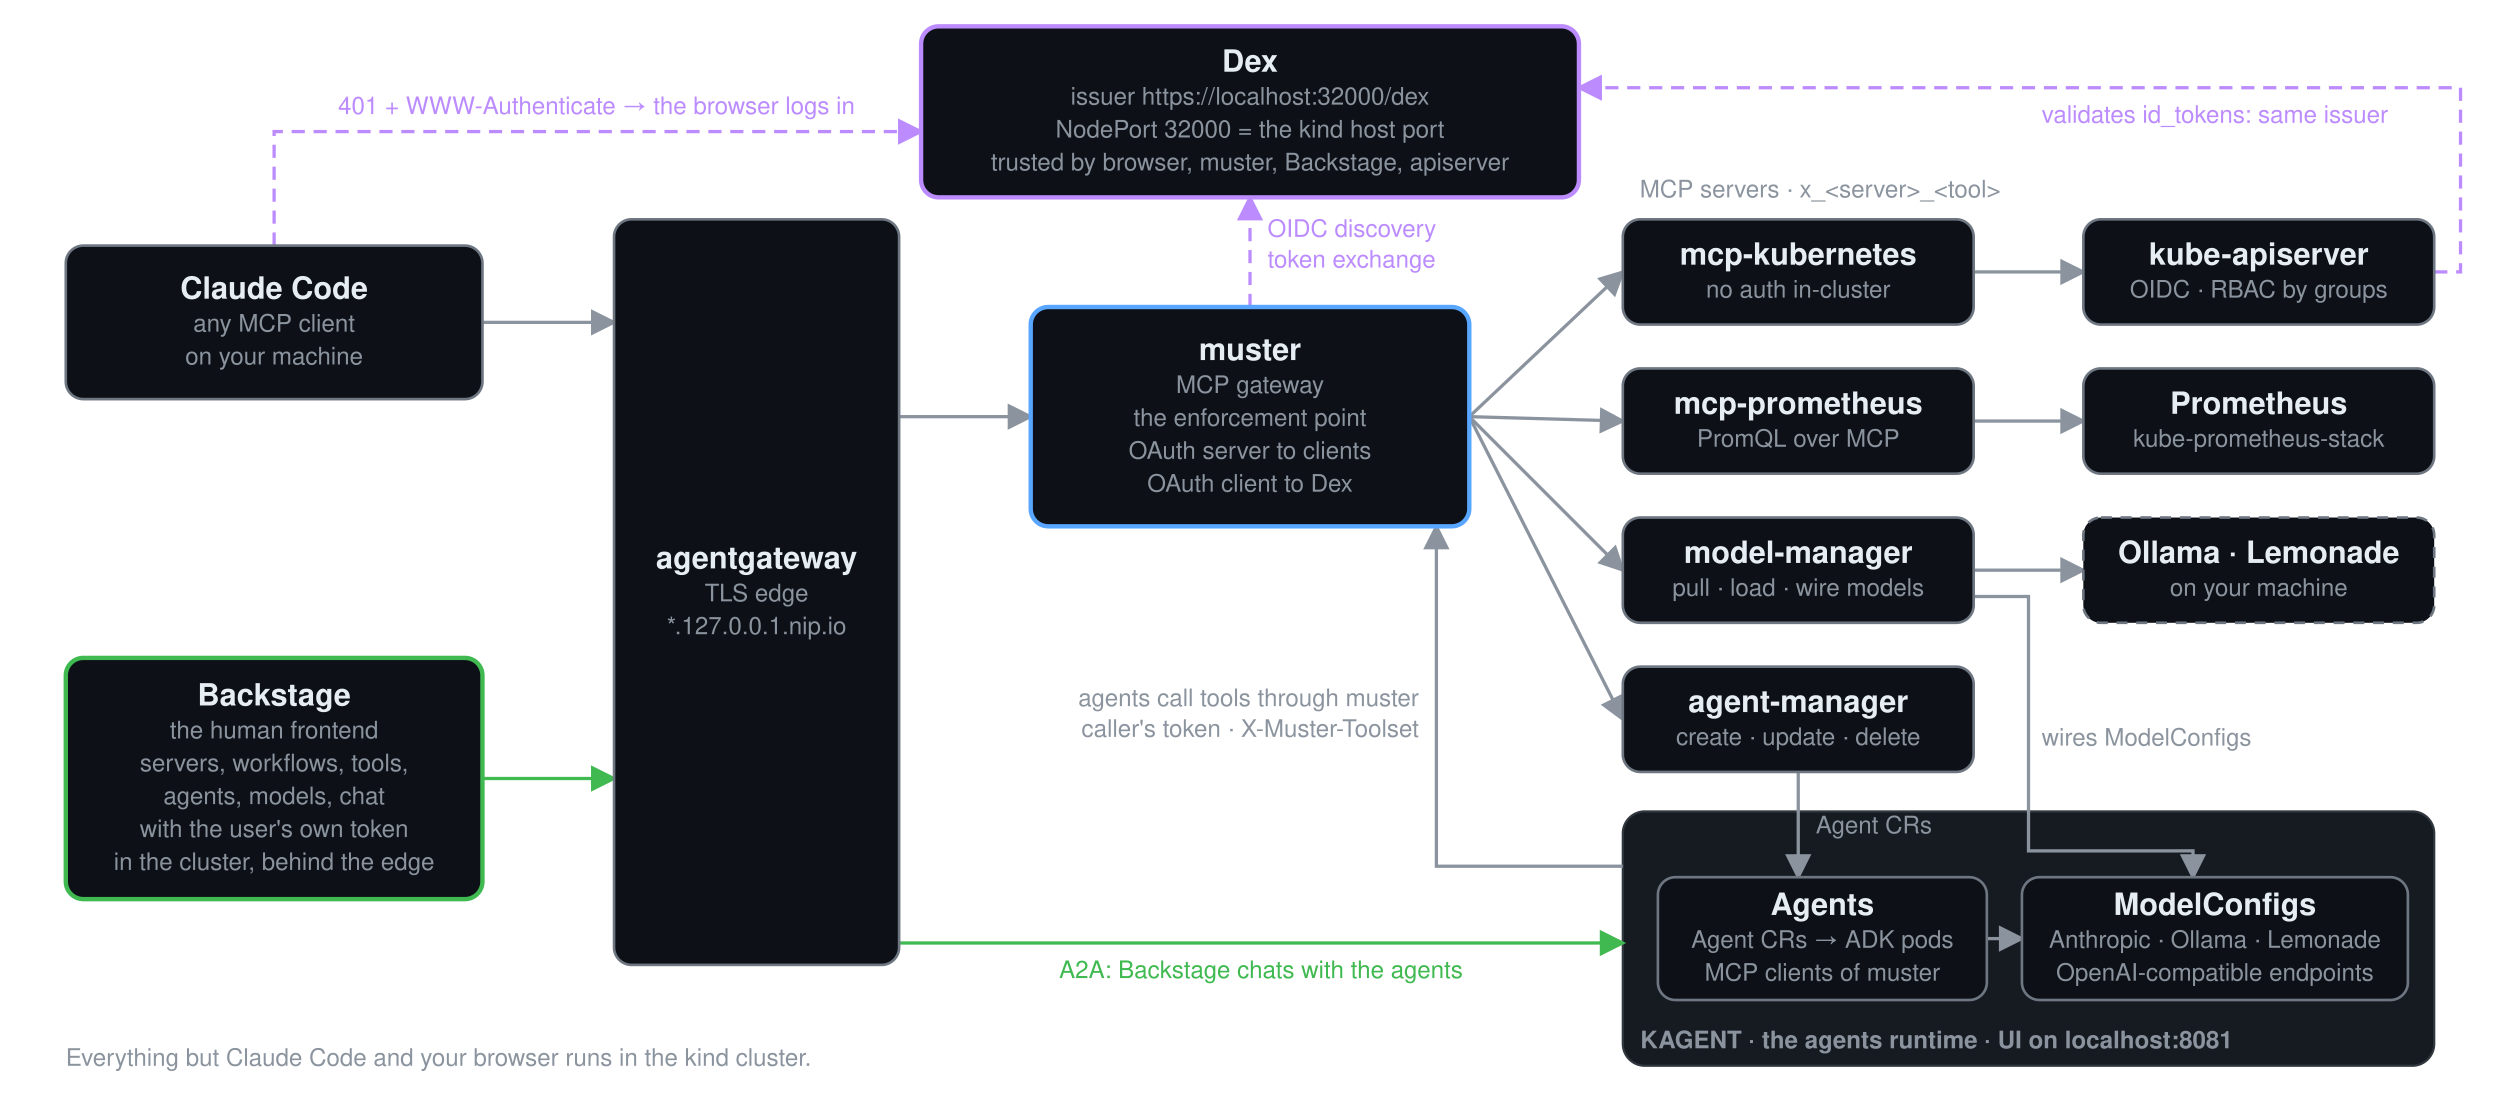
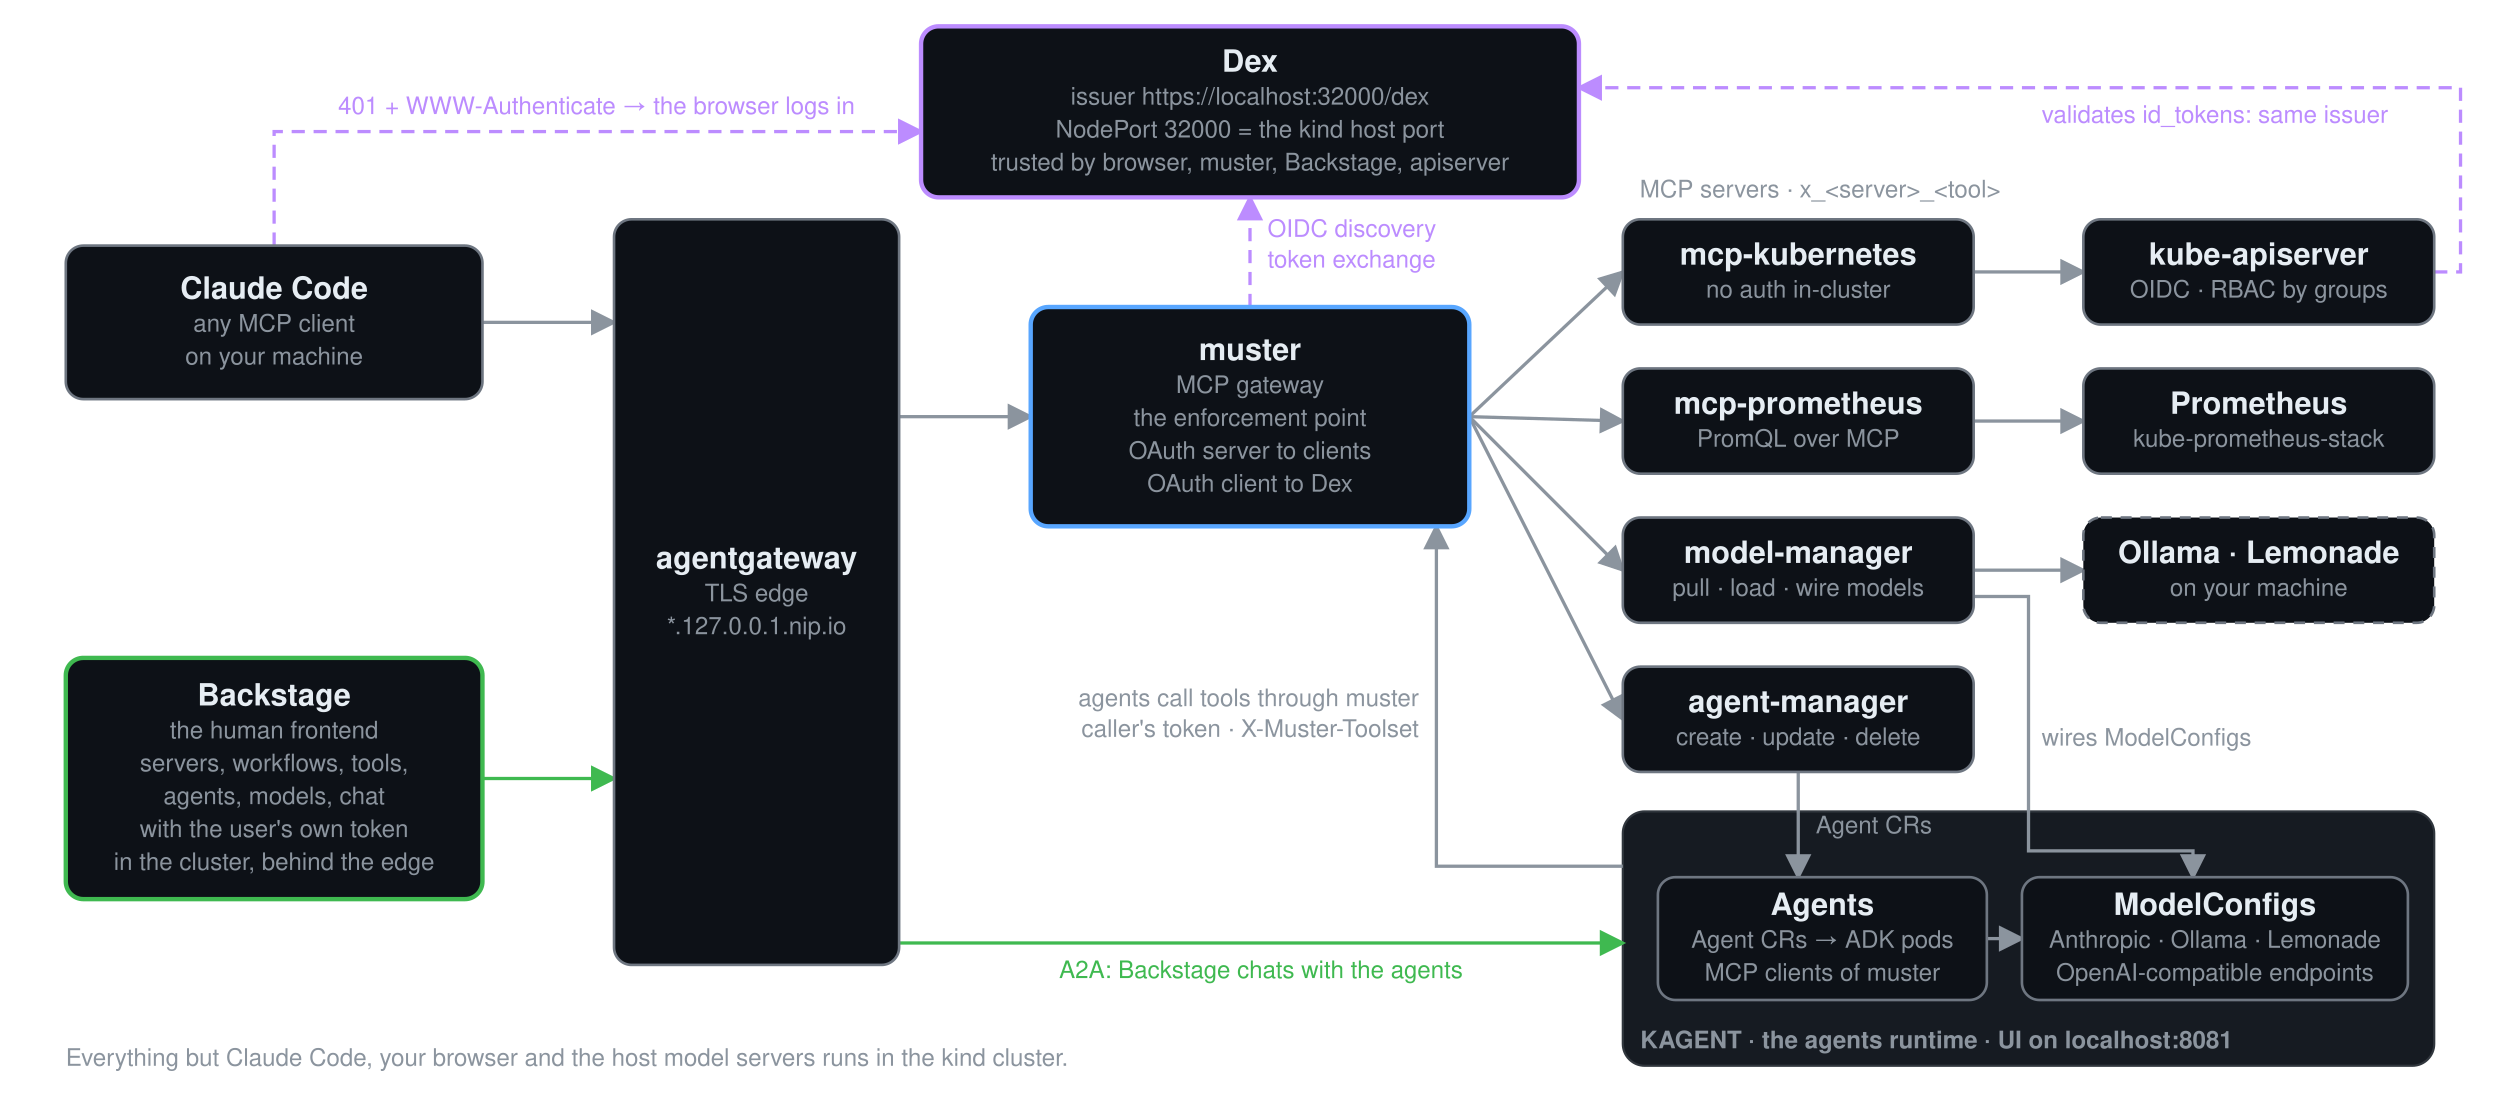
<svg xmlns="http://www.w3.org/2000/svg" width="1140" height="500" viewBox="0 0 1140 500" font-family="-apple-system, BlinkMacSystemFont, &quot;Segoe UI&quot;, Helvetica, Arial, sans-serif">
  <defs>
    <marker id="arrow" viewBox="0 0 8 8" refX="7" refY="4" markerWidth="8" markerHeight="8" orient="auto-start-reverse">
      <path d="M0,0 L8,4 L0,8 z" fill="#8b949e" />
    </marker>
    <marker id="arrow-accent" viewBox="0 0 8 8" refX="7" refY="4" markerWidth="8" markerHeight="8" orient="auto-start-reverse">
      <path d="M0,0 L8,4 L0,8 z" fill="#bc8cff" />
    </marker>
    <marker id="arrow-human" viewBox="0 0 8 8" refX="7" refY="4" markerWidth="8" markerHeight="8" orient="auto-start-reverse">
      <path d="M0,0 L8,4 L0,8 z" fill="#3fb950" />
    </marker>
  </defs>
  <rect x="740" y="370" width="370" height="116" rx="10" fill="#161b22" stroke="#30363d" />
  <text x="748" y="478" text-anchor="start" font-size="11" font-weight="600" fill="#8b949e">KAGENT · the agents runtime · UI on localhost:8081</text>
  <text x="830" y="90" text-anchor="middle" font-size="11" fill="#8b949e">MCP servers · x_&lt;server&gt;_&lt;tool&gt;</text>
-   <text x="30" y="486" text-anchor="start" font-size="11" fill="#8b949e">Everything but Claude Code and your browser runs in the kind cluster.</text>
+   <text x="30" y="486" text-anchor="start" font-size="11" fill="#8b949e">Everything but Claude Code, your browser and the host model servers runs in the kind cluster.</text>
  <path d="M220,147 L280,147" fill="none" stroke="#8b949e" stroke-width="1.5" marker-end="url(#arrow)" />
  <path d="M220,355 L280,355" fill="none" stroke="#3fb950" stroke-width="1.5" marker-end="url(#arrow-human)" />
  <path d="M410,190 L470,190" fill="none" stroke="#8b949e" stroke-width="1.5" marker-end="url(#arrow)" />
  <path d="M410,430 L740,430" fill="none" stroke="#3fb950" stroke-width="1.5" marker-end="url(#arrow-human)" />
  <text x="575" y="446" text-anchor="middle" font-size="11" fill="#3fb950">A2A: Backstage chats with the agents</text>
  <path d="M670,190 L740,124" fill="none" stroke="#8b949e" stroke-width="1.5" marker-end="url(#arrow)" />
  <path d="M670,190 L740,192" fill="none" stroke="#8b949e" stroke-width="1.5" marker-end="url(#arrow)" />
  <path d="M670,190 L740,260" fill="none" stroke="#8b949e" stroke-width="1.5" marker-end="url(#arrow)" />
  <path d="M670,190 L740,328" fill="none" stroke="#8b949e" stroke-width="1.5" marker-end="url(#arrow)" />
  <path d="M900,124 L950,124" fill="none" stroke="#8b949e" stroke-width="1.5" marker-end="url(#arrow)" />
  <path d="M900,192 L950,192" fill="none" stroke="#8b949e" stroke-width="1.5" marker-end="url(#arrow)" />
  <path d="M900,260 L950,260" fill="none" stroke="#8b949e" stroke-width="1.5" marker-end="url(#arrow)" />
  <path d="M820,352 L820,400" fill="none" stroke="#8b949e" stroke-width="1.5" marker-end="url(#arrow)" />
  <text x="828" y="380" text-anchor="start" font-size="11" fill="#8b949e">Agent CRs</text>
  <path d="M900,272 L925,272 L925,388 L1000,388 L1000,400" fill="none" stroke="#8b949e" stroke-width="1.5" marker-end="url(#arrow)" />
  <text x="931" y="340" text-anchor="start" font-size="11" fill="#8b949e">wires ModelConfigs</text>
  <path d="M906,428 L922,428" fill="none" stroke="#8b949e" stroke-width="1.5" marker-end="url(#arrow)" />
  <path d="M740,395 L655,395 L655,240" fill="none" stroke="#8b949e" stroke-width="1.5" marker-end="url(#arrow)" />
  <text x="647" y="322" text-anchor="end" font-size="11" fill="#8b949e">agents call tools through muster</text>
  <text x="647" y="336" text-anchor="end" font-size="11" fill="#8b949e">caller's token · X-Muster-Toolset</text>
  <path d="M125,112 L125,60 L420,60" fill="none" stroke="#bc8cff" stroke-width="1.5" stroke-dasharray="6 4" marker-end="url(#arrow-accent)" />
  <text x="272" y="52" text-anchor="middle" font-size="11" fill="#bc8cff">401 + WWW-Authenticate → the browser logs in</text>
  <path d="M570,140 L570,90" fill="none" stroke="#bc8cff" stroke-width="1.5" stroke-dasharray="6 4" marker-end="url(#arrow-accent)" />
  <text x="578" y="108" text-anchor="start" font-size="11" fill="#bc8cff">OIDC discovery</text>
  <text x="578" y="122" text-anchor="start" font-size="11" fill="#bc8cff">token exchange</text>
  <path d="M1110,124 L1122,124 L1122,40 L720,40" fill="none" stroke="#bc8cff" stroke-width="1.5" stroke-dasharray="6 4" marker-end="url(#arrow-accent)" />
  <text x="1010" y="56" text-anchor="middle" font-size="11" fill="#bc8cff">validates id_tokens: same issuer</text>
  <rect x="420" y="12" width="300" height="78" rx="8" fill="#0d1117" stroke="#bc8cff" stroke-width="2" />
  <text x="570.0" y="32.7" text-anchor="middle" font-size="14" font-weight="600" fill="#e6edf3">Dex</text>
  <text x="570.0" y="47.7" text-anchor="middle" font-size="11" fill="#8b949e">issuer https://localhost:32000/dex</text>
  <text x="570.0" y="62.7" text-anchor="middle" font-size="11" fill="#8b949e">NodePort 32000 = the kind host port</text>
  <text x="570.0" y="77.7" text-anchor="middle" font-size="11" fill="#8b949e">trusted by browser, muster, Backstage, apiserver</text>
  <rect x="30" y="112" width="190" height="70" rx="8" fill="#0d1117" stroke="#6e7681" stroke-width="1.2" />
  <text x="125.0" y="136.2" text-anchor="middle" font-size="14" font-weight="600" fill="#e6edf3">Claude Code</text>
  <text x="125.0" y="151.2" text-anchor="middle" font-size="11" fill="#8b949e">any MCP client</text>
  <text x="125.0" y="166.2" text-anchor="middle" font-size="11" fill="#8b949e">on your machine</text>
  <rect x="30" y="300" width="190" height="110" rx="8" fill="#0d1117" stroke="#3fb950" stroke-width="2" />
  <text x="125.0" y="321.7" text-anchor="middle" font-size="14" font-weight="600" fill="#e6edf3">Backstage</text>
  <text x="125.0" y="336.7" text-anchor="middle" font-size="11" fill="#8b949e">the human frontend</text>
  <text x="125.0" y="351.7" text-anchor="middle" font-size="11" fill="#8b949e">servers, workflows, tools,</text>
  <text x="125.0" y="366.7" text-anchor="middle" font-size="11" fill="#8b949e">agents, models, chat</text>
  <text x="125.0" y="381.7" text-anchor="middle" font-size="11" fill="#8b949e">with the user's own token</text>
  <text x="125.0" y="396.7" text-anchor="middle" font-size="11" fill="#8b949e">in the cluster, behind the edge</text>
  <rect x="280" y="100" width="130" height="340" rx="8" fill="#0d1117" stroke="#6e7681" stroke-width="1.2" />
  <text x="345.0" y="259.2" text-anchor="middle" font-size="14" font-weight="600" fill="#e6edf3">agentgateway</text>
  <text x="345.0" y="274.2" text-anchor="middle" font-size="11" fill="#8b949e">TLS edge</text>
  <text x="345.0" y="289.2" text-anchor="middle" font-size="11" fill="#8b949e">*.127.0.0.1.nip.io</text>
  <rect x="470" y="140" width="200" height="100" rx="8" fill="#0d1117" stroke="#58a6ff" stroke-width="2" />
  <text x="570.0" y="164.2" text-anchor="middle" font-size="14" font-weight="600" fill="#e6edf3">muster</text>
  <text x="570.0" y="179.2" text-anchor="middle" font-size="11" fill="#8b949e">MCP gateway</text>
  <text x="570.0" y="194.2" text-anchor="middle" font-size="11" fill="#8b949e">the enforcement point</text>
  <text x="570.0" y="209.2" text-anchor="middle" font-size="11" fill="#8b949e">OAuth server to clients</text>
  <text x="570.0" y="224.2" text-anchor="middle" font-size="11" fill="#8b949e">OAuth client to Dex</text>
  <rect x="740" y="100" width="160" height="48" rx="8" fill="#0d1117" stroke="#6e7681" stroke-width="1.2" />
  <text x="820.0" y="120.7" text-anchor="middle" font-size="14" font-weight="600" fill="#e6edf3">mcp-kubernetes</text>
  <text x="820.0" y="135.7" text-anchor="middle" font-size="11" fill="#8b949e">no auth in-cluster</text>
  <rect x="950" y="100" width="160" height="48" rx="8" fill="#0d1117" stroke="#6e7681" stroke-width="1.2" />
  <text x="1030.0" y="120.7" text-anchor="middle" font-size="14" font-weight="600" fill="#e6edf3">kube-apiserver</text>
  <text x="1030.0" y="135.7" text-anchor="middle" font-size="11" fill="#8b949e">OIDC · RBAC by groups</text>
  <rect x="740" y="168" width="160" height="48" rx="8" fill="#0d1117" stroke="#6e7681" stroke-width="1.2" />
  <text x="820.0" y="188.7" text-anchor="middle" font-size="14" font-weight="600" fill="#e6edf3">mcp-prometheus</text>
  <text x="820.0" y="203.7" text-anchor="middle" font-size="11" fill="#8b949e">PromQL over MCP</text>
  <rect x="950" y="168" width="160" height="48" rx="8" fill="#0d1117" stroke="#6e7681" stroke-width="1.2" />
  <text x="1030.0" y="188.7" text-anchor="middle" font-size="14" font-weight="600" fill="#e6edf3">Prometheus</text>
  <text x="1030.0" y="203.7" text-anchor="middle" font-size="11" fill="#8b949e">kube-prometheus-stack</text>
  <rect x="740" y="236" width="160" height="48" rx="8" fill="#0d1117" stroke="#6e7681" stroke-width="1.2" />
  <text x="820.0" y="256.7" text-anchor="middle" font-size="14" font-weight="600" fill="#e6edf3">model-manager</text>
  <text x="820.0" y="271.7" text-anchor="middle" font-size="11" fill="#8b949e">pull · load · wire models</text>
  <rect x="950" y="236" width="160" height="48" rx="8" fill="#0d1117" stroke="#6e7681" stroke-width="1.2" stroke-dasharray="5 4" />
  <text x="1030.0" y="256.7" text-anchor="middle" font-size="14" font-weight="600" fill="#e6edf3">Ollama · Lemonade</text>
  <text x="1030.0" y="271.7" text-anchor="middle" font-size="11" fill="#8b949e">on your machine</text>
  <rect x="740" y="304" width="160" height="48" rx="8" fill="#0d1117" stroke="#6e7681" stroke-width="1.2" />
  <text x="820.0" y="324.7" text-anchor="middle" font-size="14" font-weight="600" fill="#e6edf3">agent-manager</text>
  <text x="820.0" y="339.7" text-anchor="middle" font-size="11" fill="#8b949e">create · update · delete</text>
  <rect x="756" y="400" width="150" height="56" rx="8" fill="#0d1117" stroke="#6e7681" stroke-width="1.2" />
  <text x="831.0" y="417.2" text-anchor="middle" font-size="14" font-weight="600" fill="#e6edf3">Agents</text>
  <text x="831.0" y="432.2" text-anchor="middle" font-size="11" fill="#8b949e">Agent CRs → ADK pods</text>
  <text x="831.0" y="447.2" text-anchor="middle" font-size="11" fill="#8b949e">MCP clients of muster</text>
  <rect x="922" y="400" width="176" height="56" rx="8" fill="#0d1117" stroke="#6e7681" stroke-width="1.2" />
  <text x="1010.0" y="417.2" text-anchor="middle" font-size="14" font-weight="600" fill="#e6edf3">ModelConfigs</text>
  <text x="1010.0" y="432.2" text-anchor="middle" font-size="11" fill="#8b949e">Anthropic · Ollama · Lemonade</text>
  <text x="1010.0" y="447.2" text-anchor="middle" font-size="11" fill="#8b949e">OpenAI-compatible endpoints</text>
</svg>
